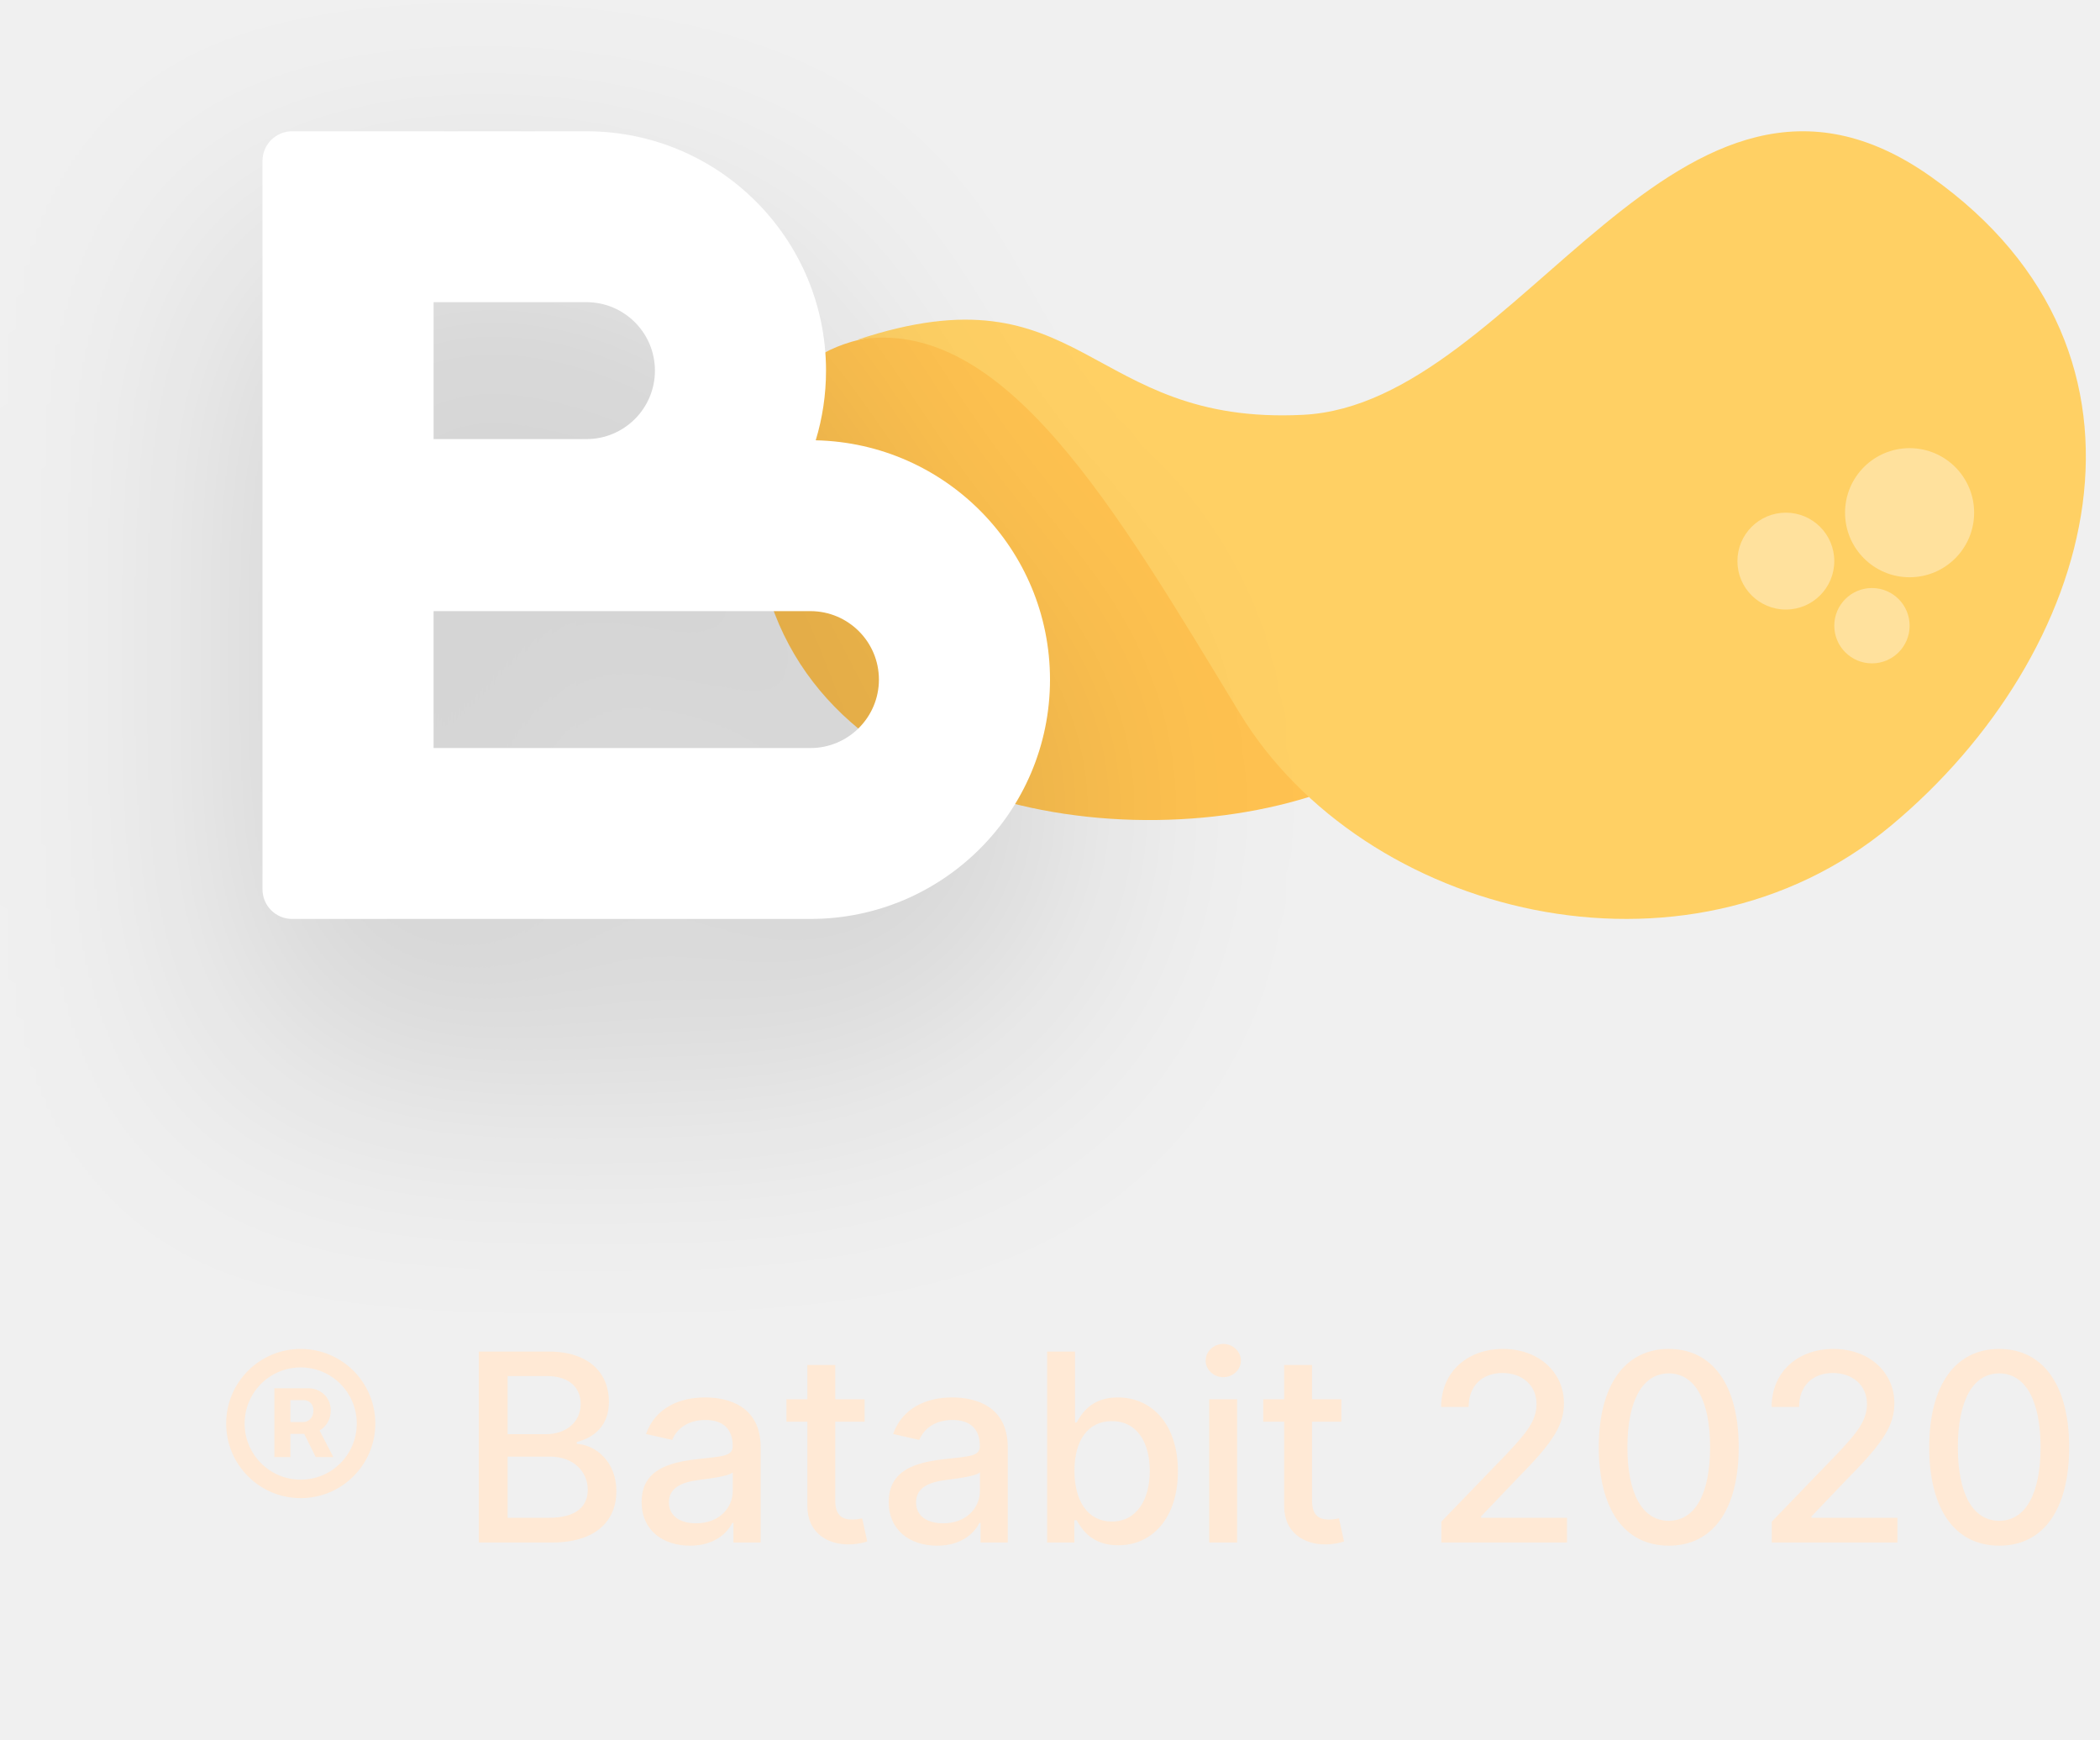
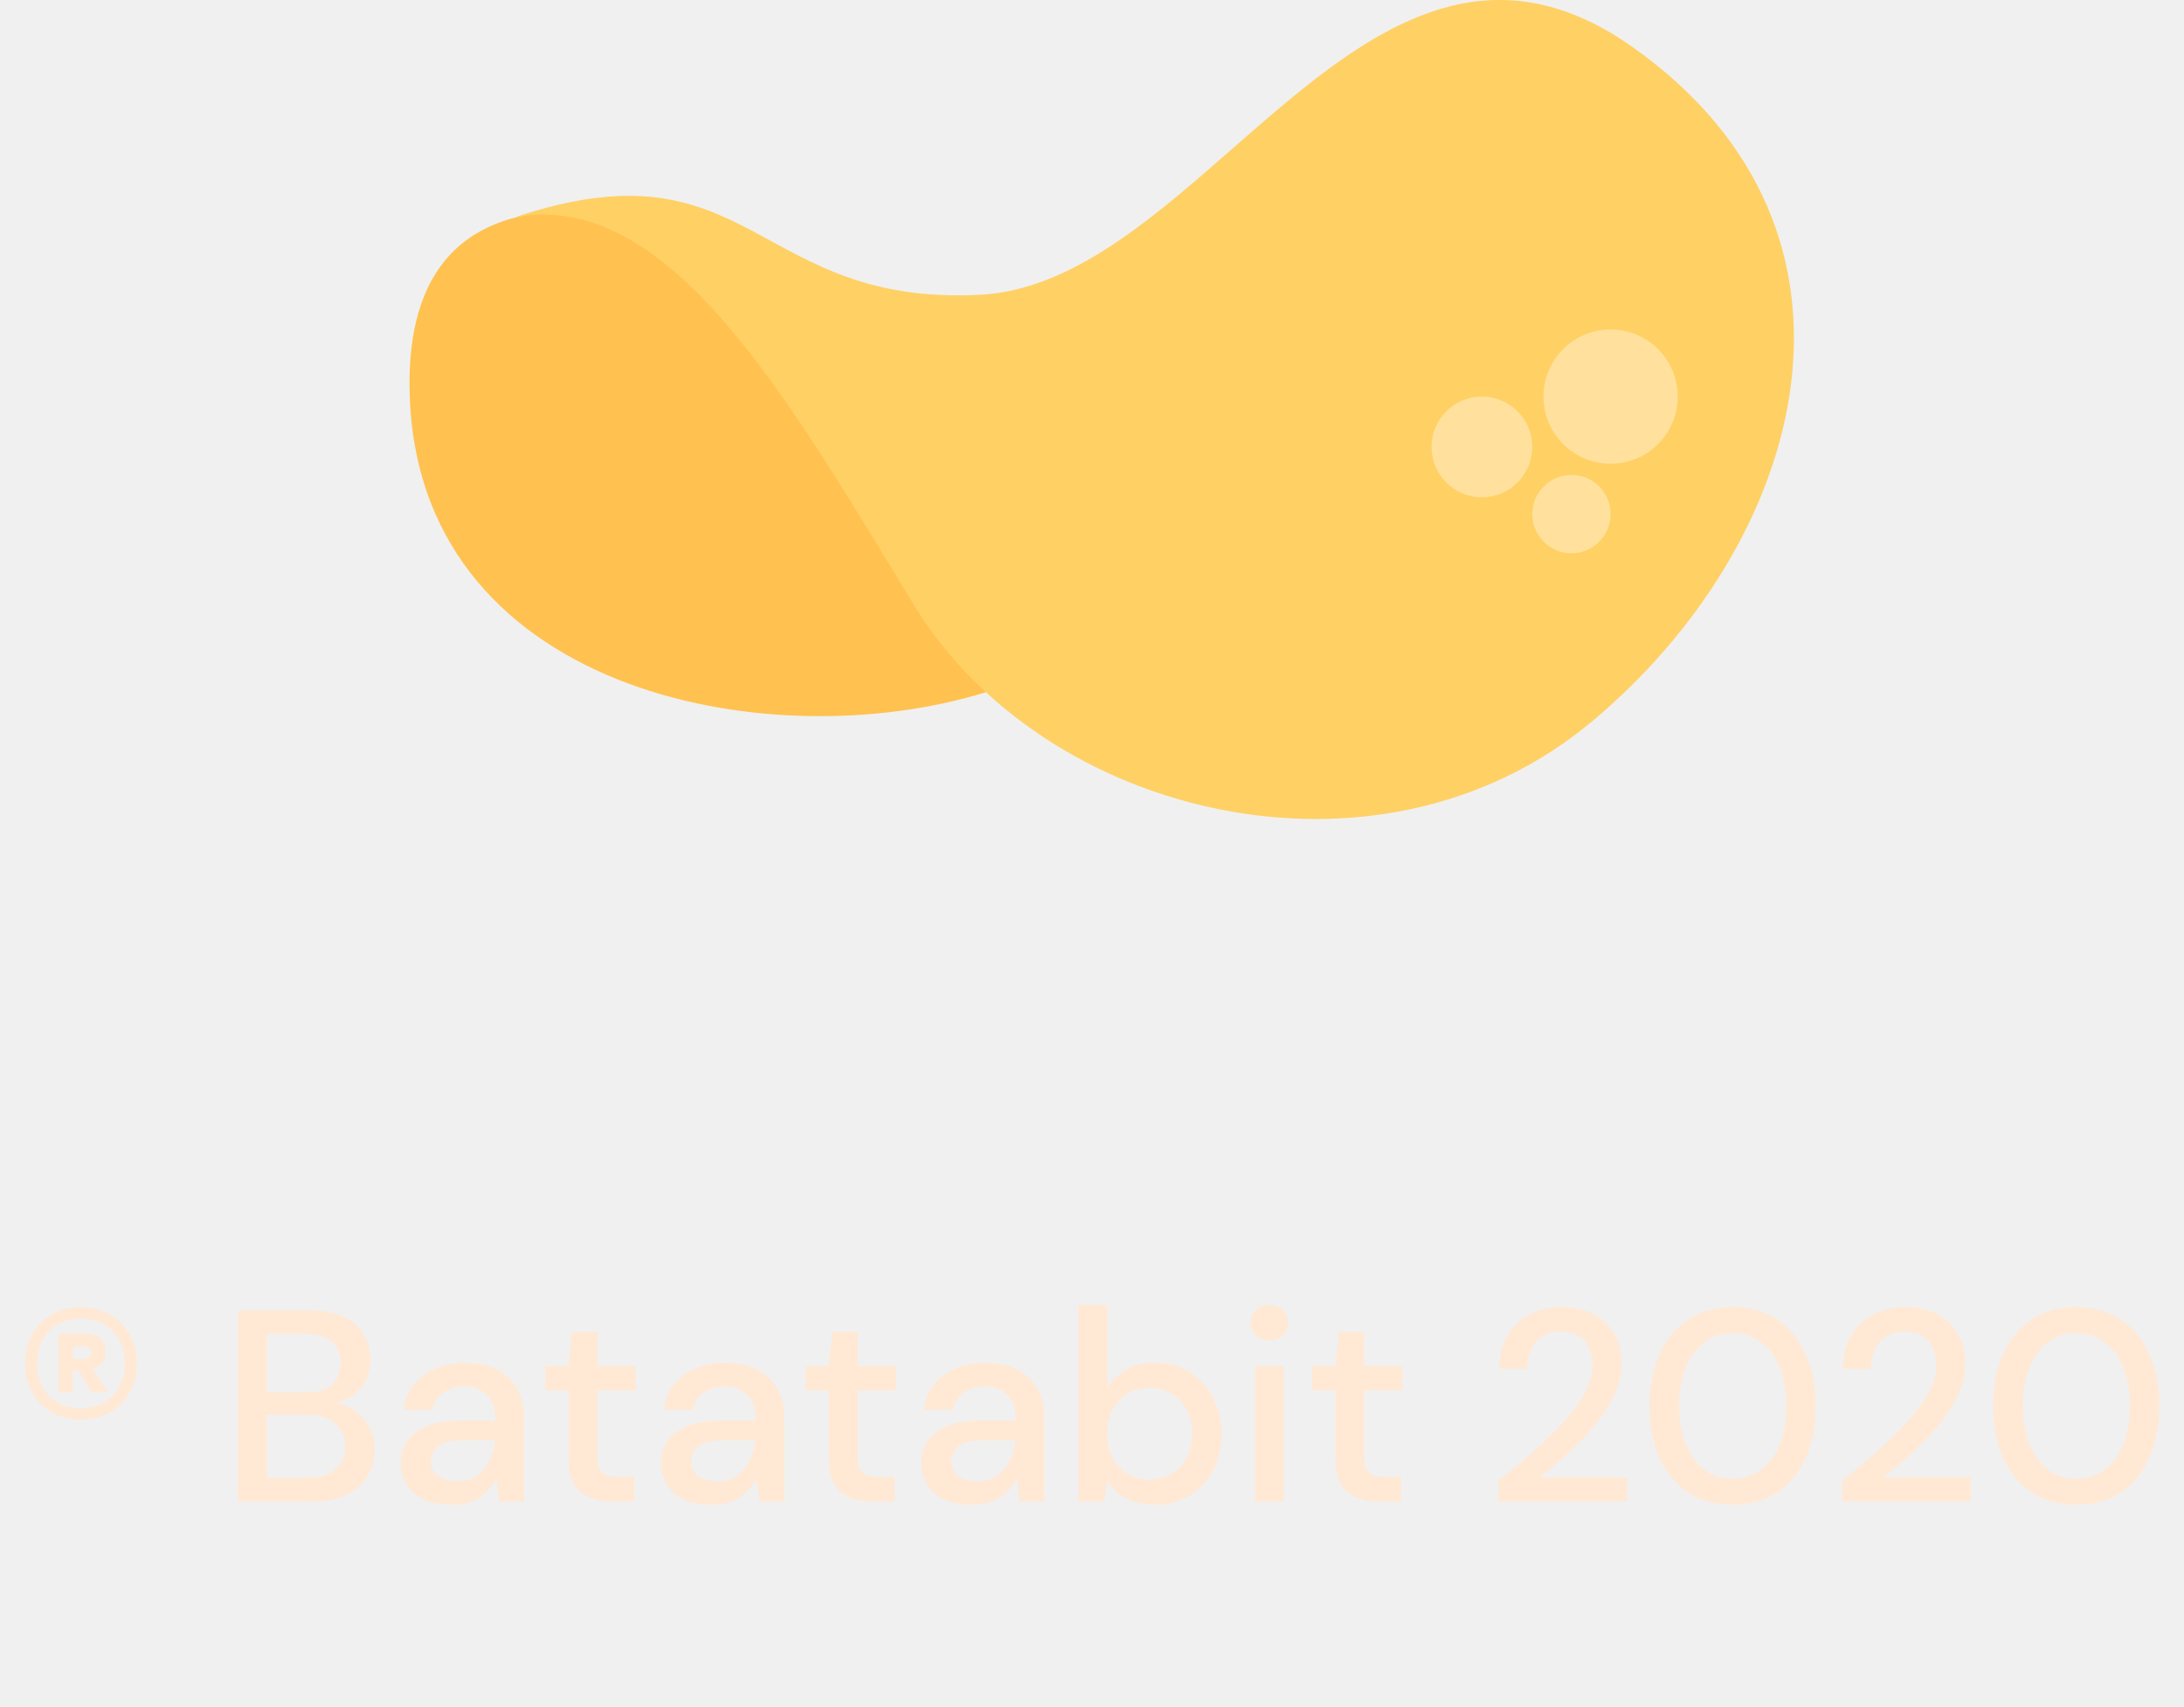
- <svg xmlns="http://www.w3.org/2000/svg" width="64" height="53" viewBox="0 0 64 53" fill="none">
-   <path d="M9.165 45.648C10.421 45.648 11.438 44.631 11.438 43.375C11.438 42.119 10.421 41.102 9.165 41.102C7.91 41.102 6.893 42.119 6.893 43.375C6.893 44.631 7.91 45.648 9.165 45.648ZM9.165 45.085C8.219 45.085 7.455 44.318 7.455 43.375C7.455 42.432 8.219 41.665 9.165 41.665C10.109 41.665 10.873 42.432 10.873 43.375C10.873 44.321 10.109 45.085 9.165 45.085ZM8.362 44.398H8.85V43.69H9.271L9.623 44.398H10.16L9.739 43.588C9.933 43.472 10.08 43.264 10.08 42.98C10.08 42.528 9.714 42.301 9.41 42.301H8.362V44.398ZM8.85 43.33V42.662H9.256C9.379 42.662 9.552 42.739 9.552 42.98C9.552 43.213 9.384 43.33 9.248 43.33H8.85ZM14.592 47H16.822C18.175 47 18.785 46.327 18.785 45.435C18.785 44.534 18.155 44.026 17.578 43.994V43.938C18.112 43.801 18.558 43.438 18.558 42.71C18.558 41.849 17.962 41.182 16.723 41.182H14.592V47ZM15.47 46.247V44.383H16.768C17.473 44.383 17.913 44.838 17.913 45.392C17.913 45.881 17.581 46.247 16.737 46.247H15.47ZM15.47 43.699V41.929H16.669C17.365 41.929 17.697 42.295 17.697 42.778C17.697 43.341 17.237 43.699 16.646 43.699H15.47ZM21.028 47.097C21.75 47.097 22.156 46.73 22.318 46.403H22.352V47H23.182V44.102C23.182 42.832 22.182 42.58 21.489 42.58C20.699 42.58 19.972 42.898 19.688 43.693L20.486 43.875C20.611 43.565 20.929 43.267 21.5 43.267C22.048 43.267 22.329 43.554 22.329 44.048V44.068C22.329 44.378 22.011 44.372 21.227 44.463C20.401 44.56 19.554 44.776 19.554 45.767C19.554 46.625 20.199 47.097 21.028 47.097ZM21.213 46.415C20.733 46.415 20.386 46.199 20.386 45.778C20.386 45.324 20.79 45.162 21.281 45.097C21.557 45.06 22.21 44.986 22.332 44.864V45.426C22.332 45.943 21.921 46.415 21.213 46.415ZM26.35 42.636H25.455V41.591H24.606V42.636H23.967V43.318H24.606V45.895C24.603 46.688 25.208 47.071 25.879 47.057C26.148 47.054 26.33 47.003 26.43 46.966L26.276 46.264C26.22 46.276 26.114 46.301 25.978 46.301C25.702 46.301 25.455 46.21 25.455 45.719V43.318H26.35V42.636ZM28.56 47.097C29.281 47.097 29.688 46.73 29.849 46.403H29.884V47H30.713V44.102C30.713 42.832 29.713 42.58 29.02 42.58C28.23 42.58 27.503 42.898 27.219 43.693L28.017 43.875C28.142 43.565 28.46 43.267 29.031 43.267C29.579 43.267 29.861 43.554 29.861 44.048V44.068C29.861 44.378 29.543 44.372 28.759 44.463C27.932 44.56 27.085 44.776 27.085 45.767C27.085 46.625 27.73 47.097 28.56 47.097ZM28.744 46.415C28.264 46.415 27.918 46.199 27.918 45.778C27.918 45.324 28.321 45.162 28.812 45.097C29.088 45.06 29.741 44.986 29.864 44.864V45.426C29.864 45.943 29.452 46.415 28.744 46.415ZM31.913 47H32.742V46.321H32.813C32.967 46.599 33.279 47.085 34.075 47.085C35.131 47.085 35.898 46.239 35.898 44.827C35.898 43.412 35.12 42.58 34.066 42.58C33.256 42.58 32.964 43.074 32.813 43.344H32.762V41.182H31.913V47ZM32.745 44.818C32.745 43.906 33.143 43.301 33.884 43.301C34.654 43.301 35.041 43.952 35.041 44.818C35.041 45.693 34.643 46.361 33.884 46.361C33.154 46.361 32.745 45.736 32.745 44.818ZM36.852 47H37.702V42.636H36.852V47ZM37.281 41.963C37.574 41.963 37.818 41.736 37.818 41.457C37.818 41.179 37.574 40.949 37.281 40.949C36.986 40.949 36.744 41.179 36.744 41.457C36.744 41.736 36.986 41.963 37.281 41.963ZM40.881 42.636H39.986V41.591H39.137V42.636H38.498V43.318H39.137V45.895C39.134 46.688 39.739 47.071 40.41 47.057C40.68 47.054 40.861 47.003 40.961 46.966L40.807 46.264C40.751 46.276 40.646 46.301 40.509 46.301C40.234 46.301 39.986 46.21 39.986 45.719V43.318H40.881V42.636ZM43.927 47H47.756V46.247H45.137V46.205L46.293 44.994C47.359 43.918 47.663 43.403 47.663 42.753C47.663 41.818 46.901 41.102 45.805 41.102C44.717 41.102 43.921 41.807 43.921 42.869H44.759C44.756 42.244 45.16 41.835 45.788 41.835C46.379 41.835 46.827 42.199 46.827 42.778C46.827 43.293 46.521 43.662 45.896 44.324L43.927 46.364V47ZM50.859 47.097C52.202 47.097 52.989 46 52.989 44.094C52.989 42.202 52.191 41.102 50.859 41.102C49.523 41.102 48.728 42.199 48.725 44.094C48.725 45.997 49.512 47.094 50.859 47.097ZM50.859 46.338C50.072 46.338 49.597 45.548 49.597 44.094C49.6 42.645 50.075 41.847 50.859 41.847C51.64 41.847 52.117 42.645 52.117 44.094C52.117 45.548 51.643 46.338 50.859 46.338ZM53.997 47H57.827V46.247H55.207V46.205L56.364 44.994C57.429 43.918 57.733 43.403 57.733 42.753C57.733 41.818 56.972 41.102 55.875 41.102C54.787 41.102 53.992 41.807 53.992 42.869H54.83C54.827 42.244 55.23 41.835 55.858 41.835C56.449 41.835 56.898 42.199 56.898 42.778C56.898 43.293 56.591 43.662 55.966 44.324L53.997 46.364V47ZM60.929 47.097C62.273 47.097 63.06 46 63.06 44.094C63.06 42.202 62.261 41.102 60.929 41.102C59.594 41.102 58.798 42.199 58.795 44.094C58.795 45.997 59.582 47.094 60.929 47.097ZM60.929 46.338C60.142 46.338 59.668 45.548 59.668 44.094C59.67 42.645 60.145 41.847 60.929 41.847C61.71 41.847 62.188 42.645 62.188 44.094C62.188 45.548 61.713 46.338 60.929 46.338Z" fill="#FFE9D5" />
-   <path d="M39.891 24.284C33.467 26.281 23.093 24.24 23.001 15.345C22.908 6.45 33.981 11.748 33.981 11.748L39.891 24.284Z" fill="#FFC250" />
-   <path d="M26.124 10.354C30.607 9.586 34.011 15.527 37.778 21.723C41.545 27.92 51.354 30.376 57.622 25.165C63.889 19.954 66.542 10.827 58.846 5.383C51.151 -0.061 46.347 12.299 39.722 12.639C33.097 12.978 33.049 8.054 26.124 10.354Z" fill="#FFD064" />
-   <circle cx="58.197" cy="15.622" r="1.967" fill="#FFE19D" />
-   <circle cx="54.426" cy="17.097" r="1.476" fill="#FFE19D" />
-   <circle cx="57.05" cy="19.065" r="1.148" fill="#FFE19D" />
-   <g filter="url(#filter0_d_68_3)">
-     <path fill-rule="evenodd" clip-rule="evenodd" d="M8 27.097C8 27.596 8.404 28 8.903 28H24.697C28.73 28 32 24.735 32 20.707C32 16.734 28.818 13.502 24.86 13.416C25.064 12.744 25.174 12.031 25.174 11.293C25.174 7.265 21.904 4 17.871 4L8.903 4C8.404 4 8 4.404 8 4.903L8 27.097ZM17.871 13.379H13.214L13.214 9.207L17.871 9.207C19.025 9.207 19.96 10.141 19.96 11.293C19.96 12.445 19.025 13.379 17.871 13.379ZM24.697 22.793L13.214 22.793V18.621H24.697C25.851 18.621 26.786 19.555 26.786 20.707C26.786 21.859 25.851 22.793 24.697 22.793Z" fill="white" />
-   </g>
-   <defs>
-     <filter id="filter0_d_68_3" x="0" y="0" width="40" height="40" filterUnits="userSpaceOnUse" color-interpolation-filters="sRGB">
-       <feFlood flood-opacity="0" result="BackgroundImageFix" />
-       <feColorMatrix in="SourceAlpha" type="matrix" values="0 0 0 0 0 0 0 0 0 0 0 0 0 0 0 0 0 0 127 0" result="hardAlpha" />
-       <feOffset dy="4" />
-       <feGaussianBlur stdDeviation="4" />
-       <feColorMatrix type="matrix" values="0 0 0 0 0 0 0 0 0 0 0 0 0 0 0 0 0 0 0.16 0" />
-       <feBlend mode="normal" in2="BackgroundImageFix" result="effect1_dropShadow_68_3" />
-       <feBlend mode="normal" in="SourceGraphic" in2="effect1_dropShadow_68_3" result="shape" />
-     </filter>
-   </defs>
+ <svg xmlns="http://www.w3.org/2000/svg" width="64" height="50" viewBox="0 0 64 50" fill="none">
+   <path d="M2.376 41.6C2.056 41.6 1.77 41.531 1.52 41.392C1.274 41.248 1.082 41.053 0.944 40.808C0.805 40.557 0.736 40.272 0.736 39.952C0.736 39.637 0.805 39.355 0.944 39.104C1.082 38.853 1.274 38.659 1.52 38.52C1.77 38.376 2.056 38.304 2.376 38.304C2.69 38.304 2.97 38.376 3.216 38.52C3.466 38.659 3.661 38.853 3.8 39.104C3.938 39.355 4.008 39.637 4.008 39.952C4.008 40.272 3.938 40.557 3.8 40.808C3.661 41.053 3.466 41.248 3.216 41.392C2.97 41.531 2.69 41.6 2.376 41.6ZM2.376 41.272C2.76 41.272 3.069 41.149 3.304 40.904C3.538 40.659 3.656 40.341 3.656 39.952C3.656 39.568 3.538 39.253 3.304 39.008C3.069 38.763 2.76 38.64 2.376 38.64C1.986 38.64 1.674 38.763 1.44 39.008C1.205 39.253 1.088 39.568 1.088 39.952C1.088 40.341 1.205 40.659 1.44 40.904C1.674 41.149 1.986 41.272 2.376 41.272ZM1.712 40.792V39.08H2.512C2.688 39.08 2.829 39.128 2.936 39.224C3.042 39.32 3.096 39.451 3.096 39.616C3.096 39.877 2.97 40.045 2.72 40.12L3.168 40.792H2.672L2.28 40.144H2.136V40.792H1.712ZM2.136 39.824H2.456C2.514 39.824 2.565 39.811 2.608 39.784C2.65 39.752 2.672 39.701 2.672 39.632C2.672 39.568 2.65 39.523 2.608 39.496C2.565 39.469 2.514 39.456 2.456 39.456H2.136V39.824ZM6.974 44V38.4H9.086C9.668 38.4 10.108 38.536 10.406 38.808C10.705 39.08 10.854 39.421 10.854 39.832C10.854 40.189 10.758 40.475 10.566 40.688C10.374 40.896 10.142 41.037 9.87 41.112C10.084 41.155 10.273 41.24 10.438 41.368C10.609 41.496 10.742 41.656 10.838 41.848C10.934 42.04 10.982 42.248 10.982 42.472C10.982 42.76 10.91 43.021 10.766 43.256C10.628 43.485 10.422 43.667 10.15 43.8C9.878 43.933 9.545 44 9.15 44H6.974ZM7.822 40.8H8.982C9.308 40.8 9.556 40.725 9.726 40.576C9.897 40.421 9.982 40.211 9.982 39.944C9.982 39.683 9.897 39.475 9.726 39.32C9.561 39.165 9.308 39.088 8.966 39.088H7.822V40.8ZM7.822 43.304H9.038C9.38 43.304 9.644 43.224 9.83 43.064C10.022 42.904 10.118 42.68 10.118 42.392C10.118 42.104 10.02 41.877 9.822 41.712C9.625 41.541 9.358 41.456 9.022 41.456H7.822V43.304ZM13.224 44.096C12.888 44.096 12.61 44.04 12.392 43.928C12.173 43.816 12.01 43.669 11.904 43.488C11.797 43.301 11.744 43.099 11.744 42.88C11.744 42.496 11.893 42.192 12.192 41.968C12.49 41.744 12.917 41.632 13.472 41.632H14.512V41.56C14.512 41.251 14.426 41.019 14.256 40.864C14.09 40.709 13.874 40.632 13.608 40.632C13.373 40.632 13.168 40.691 12.992 40.808C12.821 40.92 12.717 41.088 12.68 41.312H11.832C11.858 41.024 11.954 40.779 12.12 40.576C12.29 40.368 12.504 40.211 12.76 40.104C13.021 39.992 13.306 39.936 13.616 39.936C14.17 39.936 14.6 40.083 14.904 40.376C15.208 40.664 15.36 41.059 15.36 41.56V44H14.624L14.552 43.32C14.44 43.539 14.277 43.723 14.064 43.872C13.85 44.021 13.57 44.096 13.224 44.096ZM13.392 43.408C13.621 43.408 13.813 43.355 13.968 43.248C14.128 43.136 14.25 42.989 14.336 42.808C14.426 42.627 14.482 42.427 14.504 42.208H13.56C13.224 42.208 12.984 42.267 12.84 42.384C12.701 42.501 12.632 42.648 12.632 42.824C12.632 43.005 12.698 43.149 12.832 43.256C12.97 43.357 13.157 43.408 13.392 43.408ZM17.934 44C17.545 44 17.236 43.907 17.006 43.72C16.777 43.528 16.662 43.189 16.662 42.704V40.744H15.982V40.032H16.662L16.766 39.024H17.51V40.032H18.63V40.744H17.51V42.704C17.51 42.923 17.556 43.075 17.646 43.16C17.742 43.24 17.905 43.28 18.134 43.28H18.59V44H17.934ZM20.849 44.096C20.513 44.096 20.235 44.04 20.017 43.928C19.798 43.816 19.635 43.669 19.529 43.488C19.422 43.301 19.369 43.099 19.369 42.88C19.369 42.496 19.518 42.192 19.817 41.968C20.115 41.744 20.542 41.632 21.097 41.632H22.137V41.56C22.137 41.251 22.051 41.019 21.881 40.864C21.715 40.709 21.499 40.632 21.233 40.632C20.998 40.632 20.793 40.691 20.617 40.808C20.446 40.92 20.342 41.088 20.305 41.312H19.457C19.483 41.024 19.579 40.779 19.745 40.576C19.915 40.368 20.129 40.211 20.385 40.104C20.646 39.992 20.931 39.936 21.241 39.936C21.795 39.936 22.225 40.083 22.529 40.376C22.833 40.664 22.985 41.059 22.985 41.56V44H22.249L22.177 43.32C22.065 43.539 21.902 43.723 21.689 43.872C21.475 44.021 21.195 44.096 20.849 44.096ZM21.017 43.408C21.246 43.408 21.438 43.355 21.593 43.248C21.753 43.136 21.875 42.989 21.961 42.808C22.051 42.627 22.107 42.427 22.129 42.208H21.185C20.849 42.208 20.609 42.267 20.465 42.384C20.326 42.501 20.257 42.648 20.257 42.824C20.257 43.005 20.323 43.149 20.457 43.256C20.595 43.357 20.782 43.408 21.017 43.408ZM25.559 44C25.17 44 24.861 43.907 24.631 43.72C24.402 43.528 24.287 43.189 24.287 42.704V40.744H23.607V40.032H24.287L24.391 39.024H25.135V40.032H26.255V40.744H25.135V42.704C25.135 42.923 25.181 43.075 25.271 43.16C25.367 43.24 25.53 43.28 25.759 43.28H26.215V44H25.559ZM28.474 44.096C28.138 44.096 27.86 44.04 27.642 43.928C27.423 43.816 27.26 43.669 27.154 43.488C27.047 43.301 26.994 43.099 26.994 42.88C26.994 42.496 27.143 42.192 27.442 41.968C27.74 41.744 28.167 41.632 28.722 41.632H29.762V41.56C29.762 41.251 29.676 41.019 29.506 40.864C29.34 40.709 29.124 40.632 28.858 40.632C28.623 40.632 28.418 40.691 28.242 40.808C28.071 40.92 27.967 41.088 27.93 41.312H27.082C27.108 41.024 27.204 40.779 27.37 40.576C27.54 40.368 27.754 40.211 28.01 40.104C28.271 39.992 28.556 39.936 28.866 39.936C29.42 39.936 29.85 40.083 30.154 40.376C30.458 40.664 30.61 41.059 30.61 41.56V44H29.874L29.802 43.32C29.69 43.539 29.527 43.723 29.314 43.872C29.1 44.021 28.82 44.096 28.474 44.096ZM28.642 43.408C28.871 43.408 29.063 43.355 29.218 43.248C29.378 43.136 29.5 42.989 29.586 42.808C29.676 42.627 29.732 42.427 29.754 42.208H28.81C28.474 42.208 28.234 42.267 28.09 42.384C27.951 42.501 27.882 42.648 27.882 42.824C27.882 43.005 27.948 43.149 28.082 43.256C28.22 43.357 28.407 43.408 28.642 43.408ZM33.831 44.096C33.521 44.096 33.246 44.035 33.007 43.912C32.772 43.789 32.585 43.616 32.447 43.392L32.358 44H31.599V38.24H32.447V40.648C32.575 40.461 32.751 40.296 32.974 40.152C33.199 40.008 33.486 39.936 33.839 39.936C34.222 39.936 34.561 40.027 34.855 40.208C35.148 40.389 35.377 40.637 35.542 40.952C35.713 41.267 35.798 41.624 35.798 42.024C35.798 42.424 35.713 42.781 35.542 43.096C35.377 43.405 35.148 43.651 34.855 43.832C34.561 44.008 34.22 44.096 33.831 44.096ZM33.687 43.36C34.049 43.36 34.348 43.237 34.583 42.992C34.817 42.741 34.934 42.416 34.934 42.016C34.934 41.755 34.881 41.523 34.775 41.32C34.668 41.117 34.521 40.96 34.334 40.848C34.148 40.731 33.932 40.672 33.687 40.672C33.324 40.672 33.025 40.797 32.791 41.048C32.561 41.299 32.447 41.621 32.447 42.016C32.447 42.416 32.561 42.741 32.791 42.992C33.025 43.237 33.324 43.36 33.687 43.36ZM37.196 39.28C37.036 39.28 36.902 39.232 36.796 39.136C36.694 39.035 36.644 38.909 36.644 38.76C36.644 38.611 36.694 38.488 36.796 38.392C36.902 38.291 37.036 38.24 37.196 38.24C37.356 38.24 37.486 38.291 37.588 38.392C37.694 38.488 37.748 38.611 37.748 38.76C37.748 38.909 37.694 39.035 37.588 39.136C37.486 39.232 37.356 39.28 37.196 39.28ZM36.772 44V40.032H37.62V44H36.772ZM40.403 44C40.014 44 39.705 43.907 39.475 43.72C39.246 43.528 39.131 43.189 39.131 42.704V40.744H38.451V40.032H39.131L39.235 39.024H39.979V40.032H41.099V40.744H39.979V42.704C39.979 42.923 40.025 43.075 40.115 43.16C40.211 43.24 40.374 43.28 40.603 43.28H41.059V44H40.403ZM43.909 44V43.392C44.272 43.104 44.618 42.813 44.949 42.52C45.28 42.227 45.573 41.939 45.829 41.656C46.09 41.368 46.296 41.088 46.445 40.816C46.594 40.539 46.669 40.272 46.669 40.016C46.669 39.845 46.64 39.685 46.581 39.536C46.523 39.381 46.426 39.259 46.293 39.168C46.16 39.072 45.981 39.024 45.757 39.024C45.421 39.024 45.168 39.131 44.997 39.344C44.832 39.557 44.752 39.813 44.757 40.112H43.933C43.938 39.717 44.021 39.387 44.181 39.12C44.346 38.853 44.565 38.651 44.837 38.512C45.114 38.373 45.426 38.304 45.773 38.304C46.301 38.304 46.722 38.453 47.037 38.752C47.357 39.045 47.517 39.456 47.517 39.984C47.517 40.299 47.44 40.611 47.285 40.92C47.136 41.229 46.938 41.528 46.693 41.816C46.453 42.099 46.194 42.365 45.917 42.616C45.64 42.867 45.376 43.093 45.125 43.296H47.685V44H43.909ZM50.777 44.096C50.27 44.096 49.833 43.976 49.465 43.736C49.102 43.491 48.822 43.152 48.625 42.72C48.433 42.283 48.337 41.776 48.337 41.2C48.337 40.624 48.433 40.12 48.625 39.688C48.822 39.251 49.102 38.912 49.465 38.672C49.833 38.427 50.27 38.304 50.777 38.304C51.283 38.304 51.718 38.427 52.081 38.672C52.443 38.912 52.721 39.251 52.913 39.688C53.11 40.12 53.209 40.624 53.209 41.2C53.209 41.776 53.11 42.283 52.913 42.72C52.721 43.152 52.443 43.491 52.081 43.736C51.718 43.976 51.283 44.096 50.777 44.096ZM50.777 43.336C51.081 43.336 51.35 43.251 51.585 43.08C51.825 42.909 52.011 42.664 52.145 42.344C52.278 42.024 52.345 41.643 52.345 41.2C52.345 40.757 52.278 40.376 52.145 40.056C52.011 39.736 51.825 39.491 51.585 39.32C51.35 39.149 51.081 39.064 50.777 39.064C50.467 39.064 50.195 39.149 49.961 39.32C49.726 39.491 49.542 39.736 49.409 40.056C49.275 40.376 49.209 40.757 49.209 41.2C49.209 41.643 49.275 42.024 49.409 42.344C49.542 42.664 49.726 42.909 49.961 43.08C50.195 43.251 50.467 43.336 50.777 43.336ZM53.979 44V43.392C54.342 43.104 54.689 42.813 55.019 42.52C55.35 42.227 55.643 41.939 55.899 41.656C56.161 41.368 56.366 41.088 56.515 40.816C56.665 40.539 56.739 40.272 56.739 40.016C56.739 39.845 56.71 39.685 56.651 39.536C56.593 39.381 56.497 39.259 56.363 39.168C56.23 39.072 56.051 39.024 55.827 39.024C55.491 39.024 55.238 39.131 55.067 39.344C54.902 39.557 54.822 39.813 54.827 40.112H54.003C54.009 39.717 54.091 39.387 54.251 39.12C54.417 38.853 54.635 38.651 54.907 38.512C55.185 38.373 55.497 38.304 55.843 38.304C56.371 38.304 56.793 38.453 57.107 38.752C57.427 39.045 57.587 39.456 57.587 39.984C57.587 40.299 57.51 40.611 57.355 40.92C57.206 41.229 57.009 41.528 56.763 41.816C56.523 42.099 56.265 42.365 55.987 42.616C55.71 42.867 55.446 43.093 55.195 43.296H57.755V44H53.979ZM60.847 44.096C60.34 44.096 59.903 43.976 59.535 43.736C59.172 43.491 58.892 43.152 58.695 42.72C58.503 42.283 58.407 41.776 58.407 41.2C58.407 40.624 58.503 40.12 58.695 39.688C58.892 39.251 59.172 38.912 59.535 38.672C59.903 38.427 60.34 38.304 60.847 38.304C61.354 38.304 61.788 38.427 62.151 38.672C62.514 38.912 62.791 39.251 62.983 39.688C63.18 40.12 63.279 40.624 63.279 41.2C63.279 41.776 63.18 42.283 62.983 42.72C62.791 43.152 62.514 43.491 62.151 43.736C61.788 43.976 61.354 44.096 60.847 44.096ZM60.847 43.336C61.151 43.336 61.42 43.251 61.655 43.08C61.895 42.909 62.082 42.664 62.215 42.344C62.348 42.024 62.415 41.643 62.415 41.2C62.415 40.757 62.348 40.376 62.215 40.056C62.082 39.736 61.895 39.491 61.655 39.32C61.42 39.149 61.151 39.064 60.847 39.064C60.538 39.064 60.266 39.149 60.031 39.32C59.796 39.491 59.612 39.736 59.479 40.056C59.346 40.376 59.279 40.757 59.279 41.2C59.279 41.643 59.346 42.024 59.479 42.344C59.612 42.664 59.796 42.909 60.031 43.08C60.266 43.251 60.538 43.336 60.847 43.336Z" fill="#FFE9D5" />
+   <path d="M28.891 20.284C22.467 22.281 12.093 20.24 12.001 11.345C11.908 2.45 22.981 7.749 22.981 7.749L28.891 20.284Z" fill="#FFC250" />
+   <path d="M15.124 6.354C19.607 5.586 23.011 11.527 26.778 17.723C30.545 23.92 40.354 26.376 46.622 21.165C52.889 15.954 55.542 6.827 47.846 1.383C40.151 -4.061 35.347 8.299 28.722 8.638C22.097 8.978 22.049 4.054 15.124 6.354Z" fill="#FFD064" />
+   <circle cx="47.197" cy="11.622" r="1.967" fill="#FFE19D" />
+   <circle cx="43.426" cy="13.097" r="1.476" fill="#FFE19D" />
+   <circle cx="46.05" cy="15.065" r="1.148" fill="#FFE19D" />
</svg>
